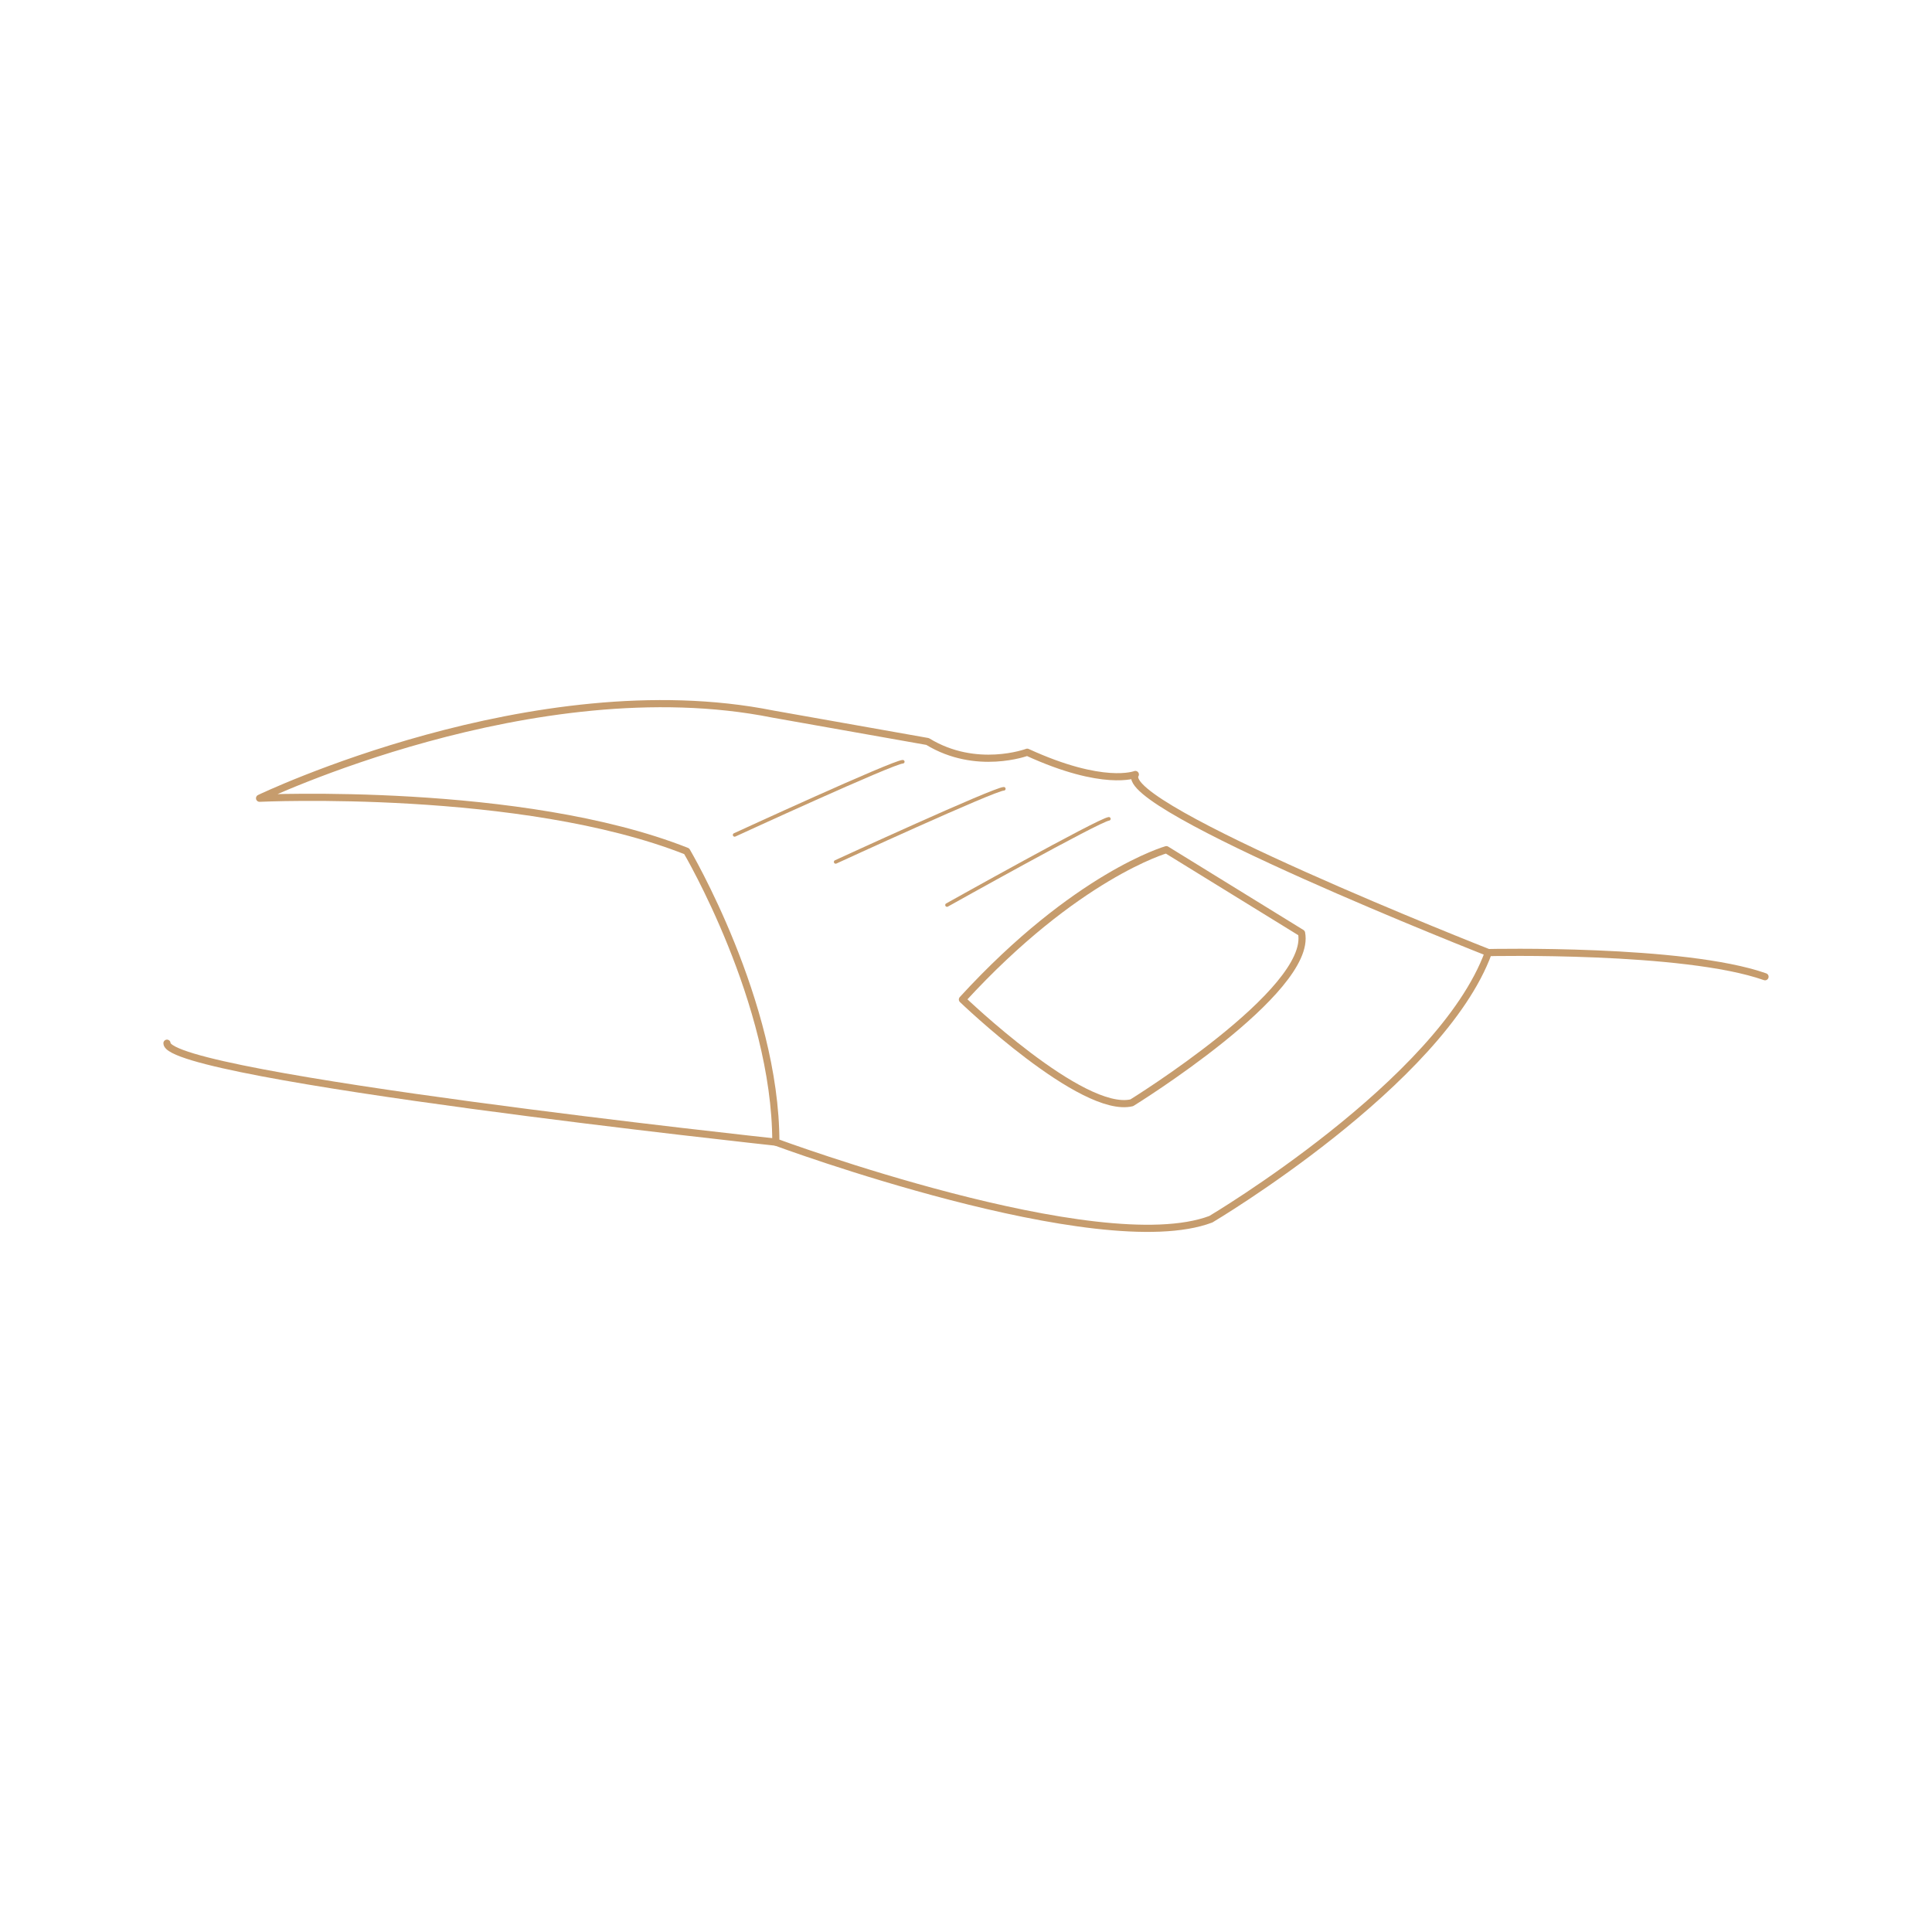
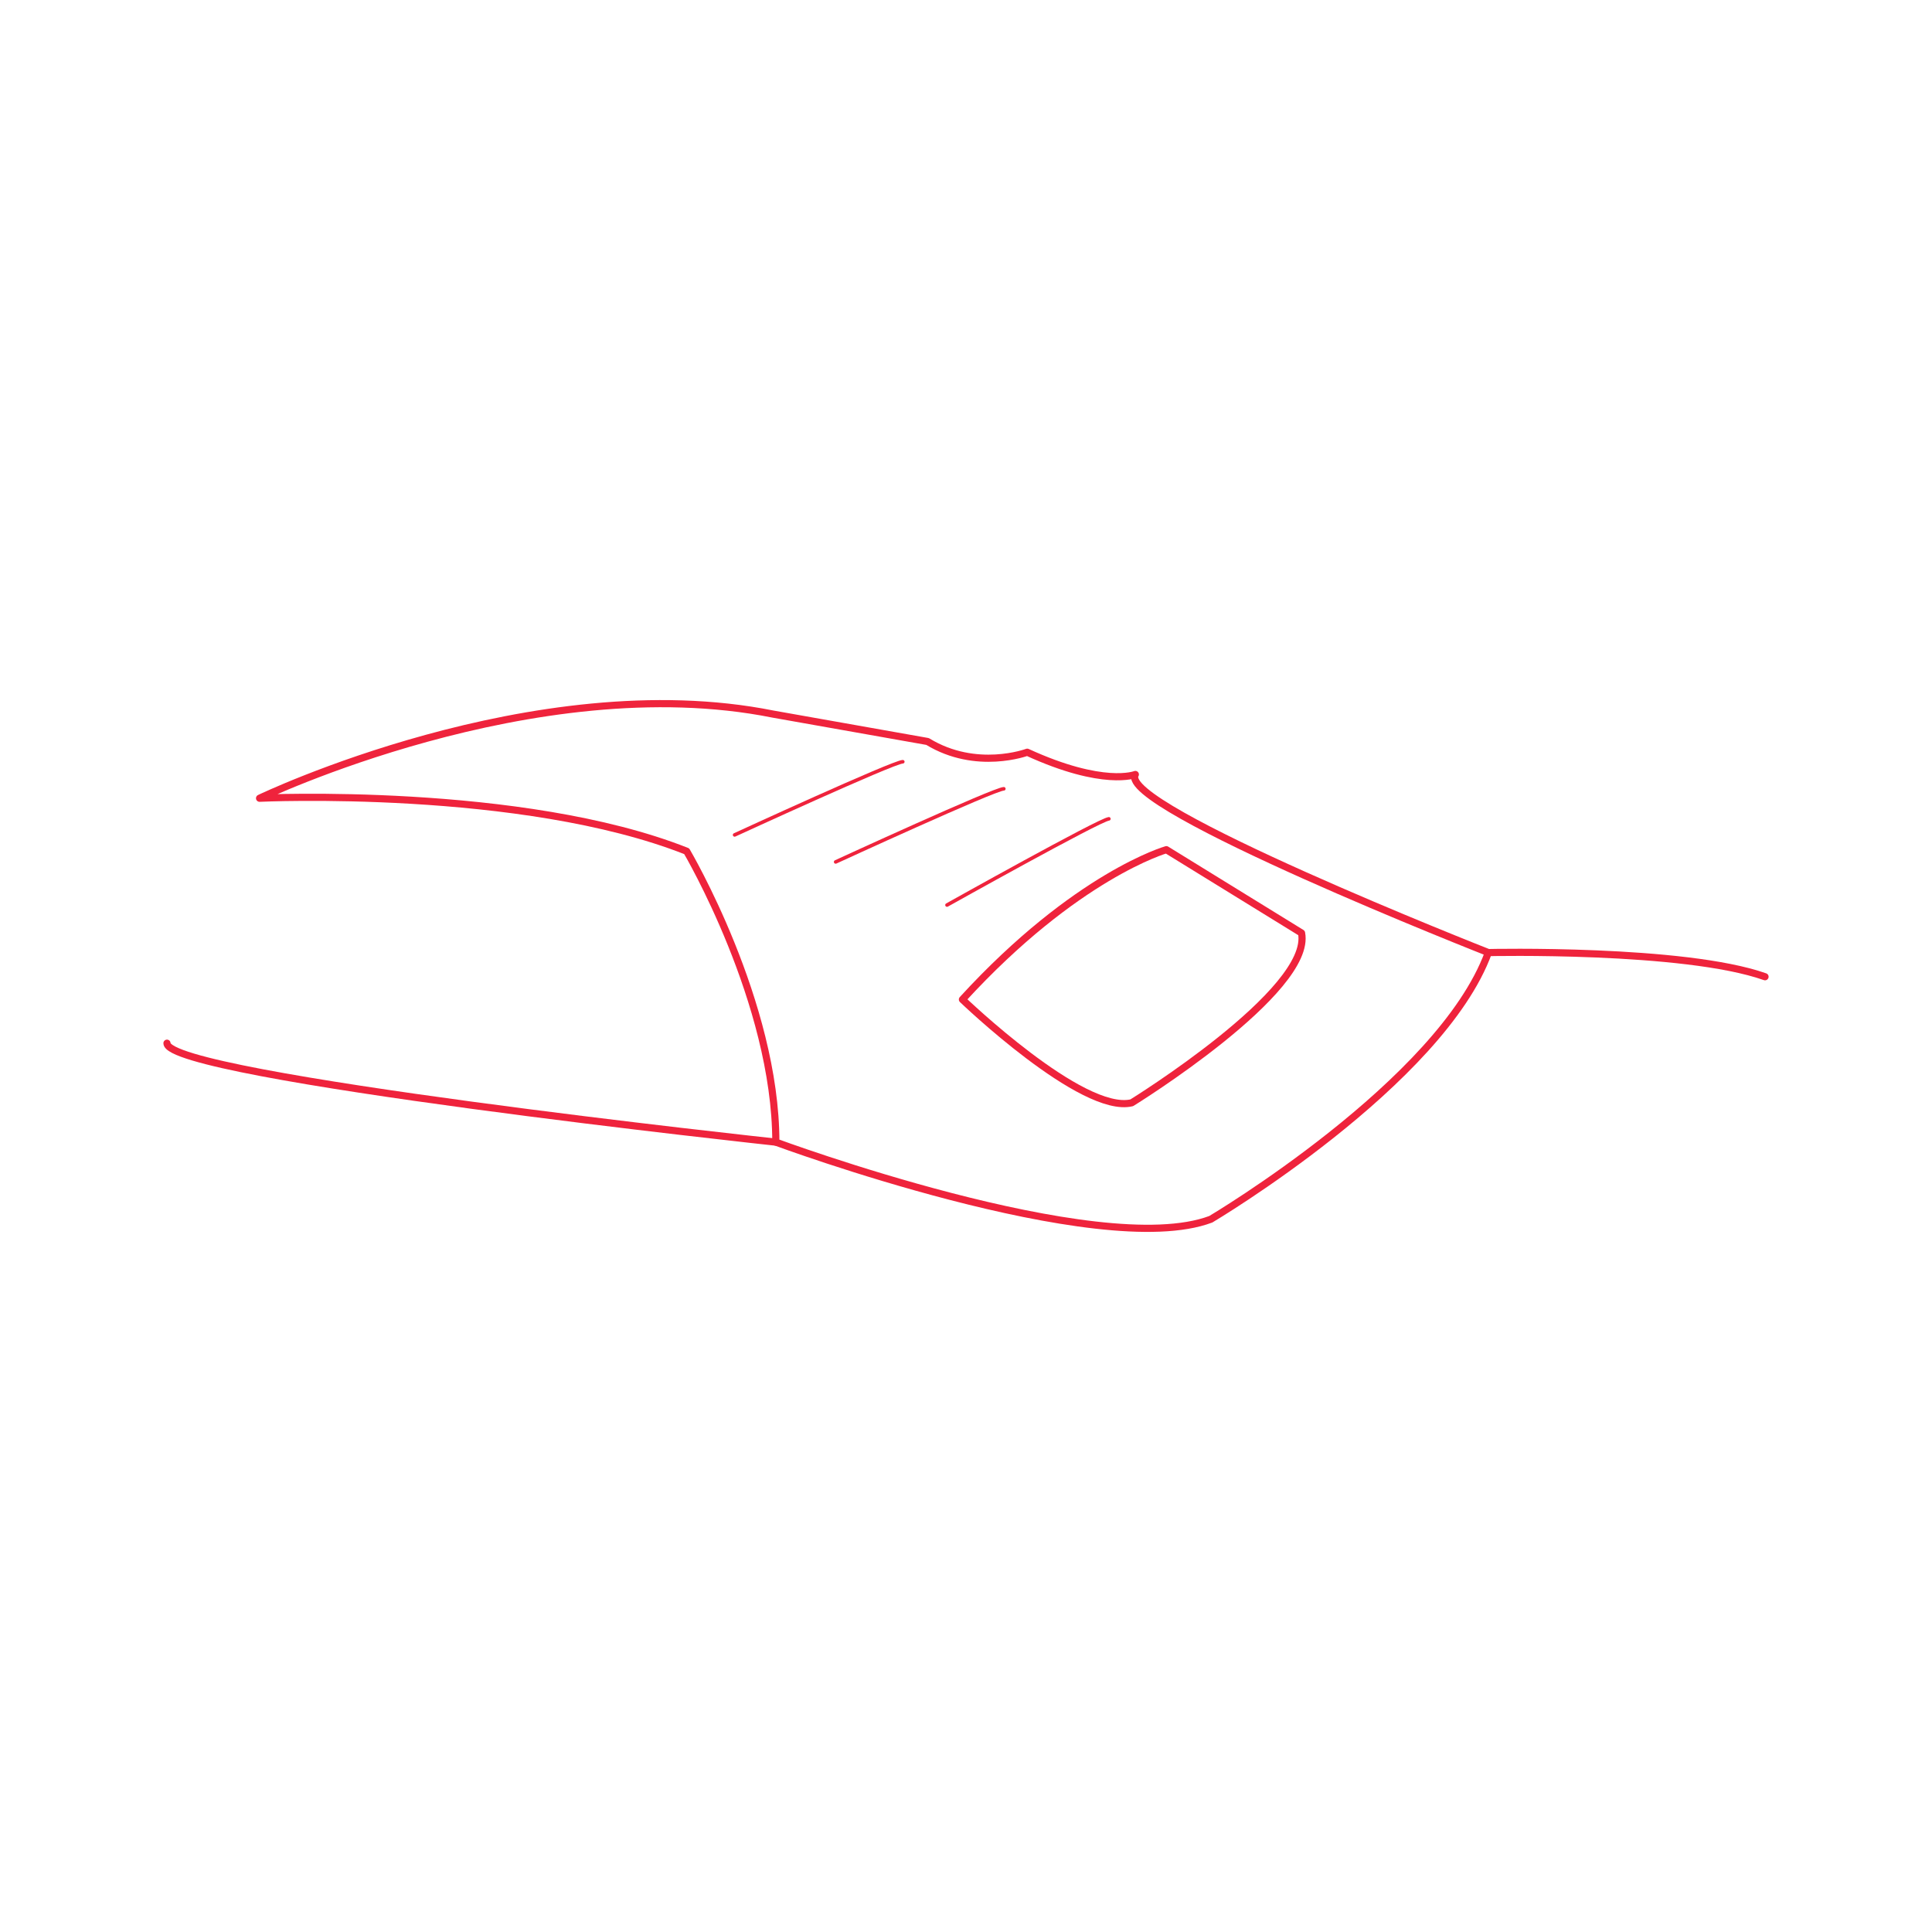
<svg xmlns="http://www.w3.org/2000/svg" id="Layer_1" data-name="Layer 1" viewBox="0 0 540 540">
  <defs>
-     <style>.cls-1,.cls-2,.cls-3{fill:none;}.cls-1,.cls-2{stroke:#c69c6d;stroke-linecap:round;stroke-linejoin:round;}.cls-1{stroke-width:2px;}</style>
+     <style>.cls-1,.cls-2,.cls-3{fill:none;}.cls-1,.cls-2{stroke:#ef233c;stroke-linecap:round;stroke-linejoin:round;}.cls-1{stroke-width:2px;}</style>
  </defs>
  <path class="cls-1" d="M216,199.58c-66.67-13.33-143.45,23.53-143.45,23.53s73.27-3.45,119.38,14.81c0,0,24.92,42.2,24.92,81.31,0,0,90.17,33.4,121.58,21.55,0,0,64.24-38.09,77.57-74.53,0,0-104-40.89-98.67-49.78,0,0-8.89,3.56-30.22-6.22,0,0-14.22,5.33-27.85-3Z" />
  <path class="cls-1" d="M326,237.49s-25.17,7.14-57,41.87c0,0,33.48,32.19,47.33,28.87,0,0,50.63-31.27,47.46-47.45Z" />
  <path class="cls-1" d="M416,266.25S470.67,265,493.33,273" />
  <path class="cls-1" d="M216.85,319.23S46.67,300.91,46.67,291.58" />
  <path class="cls-2" d="M252.33,212.91c-2.55,0-47,20.45-47,20.45" />
  <path class="cls-2" d="M280.57,220.47c-2.56,0-47,20.44-47,20.44" />
  <path class="cls-2" d="M309.93,228.87c-2.55.2-45.24,24.09-45.24,24.09" />
  <rect class="cls-3" width="540" height="540" />
</svg>
